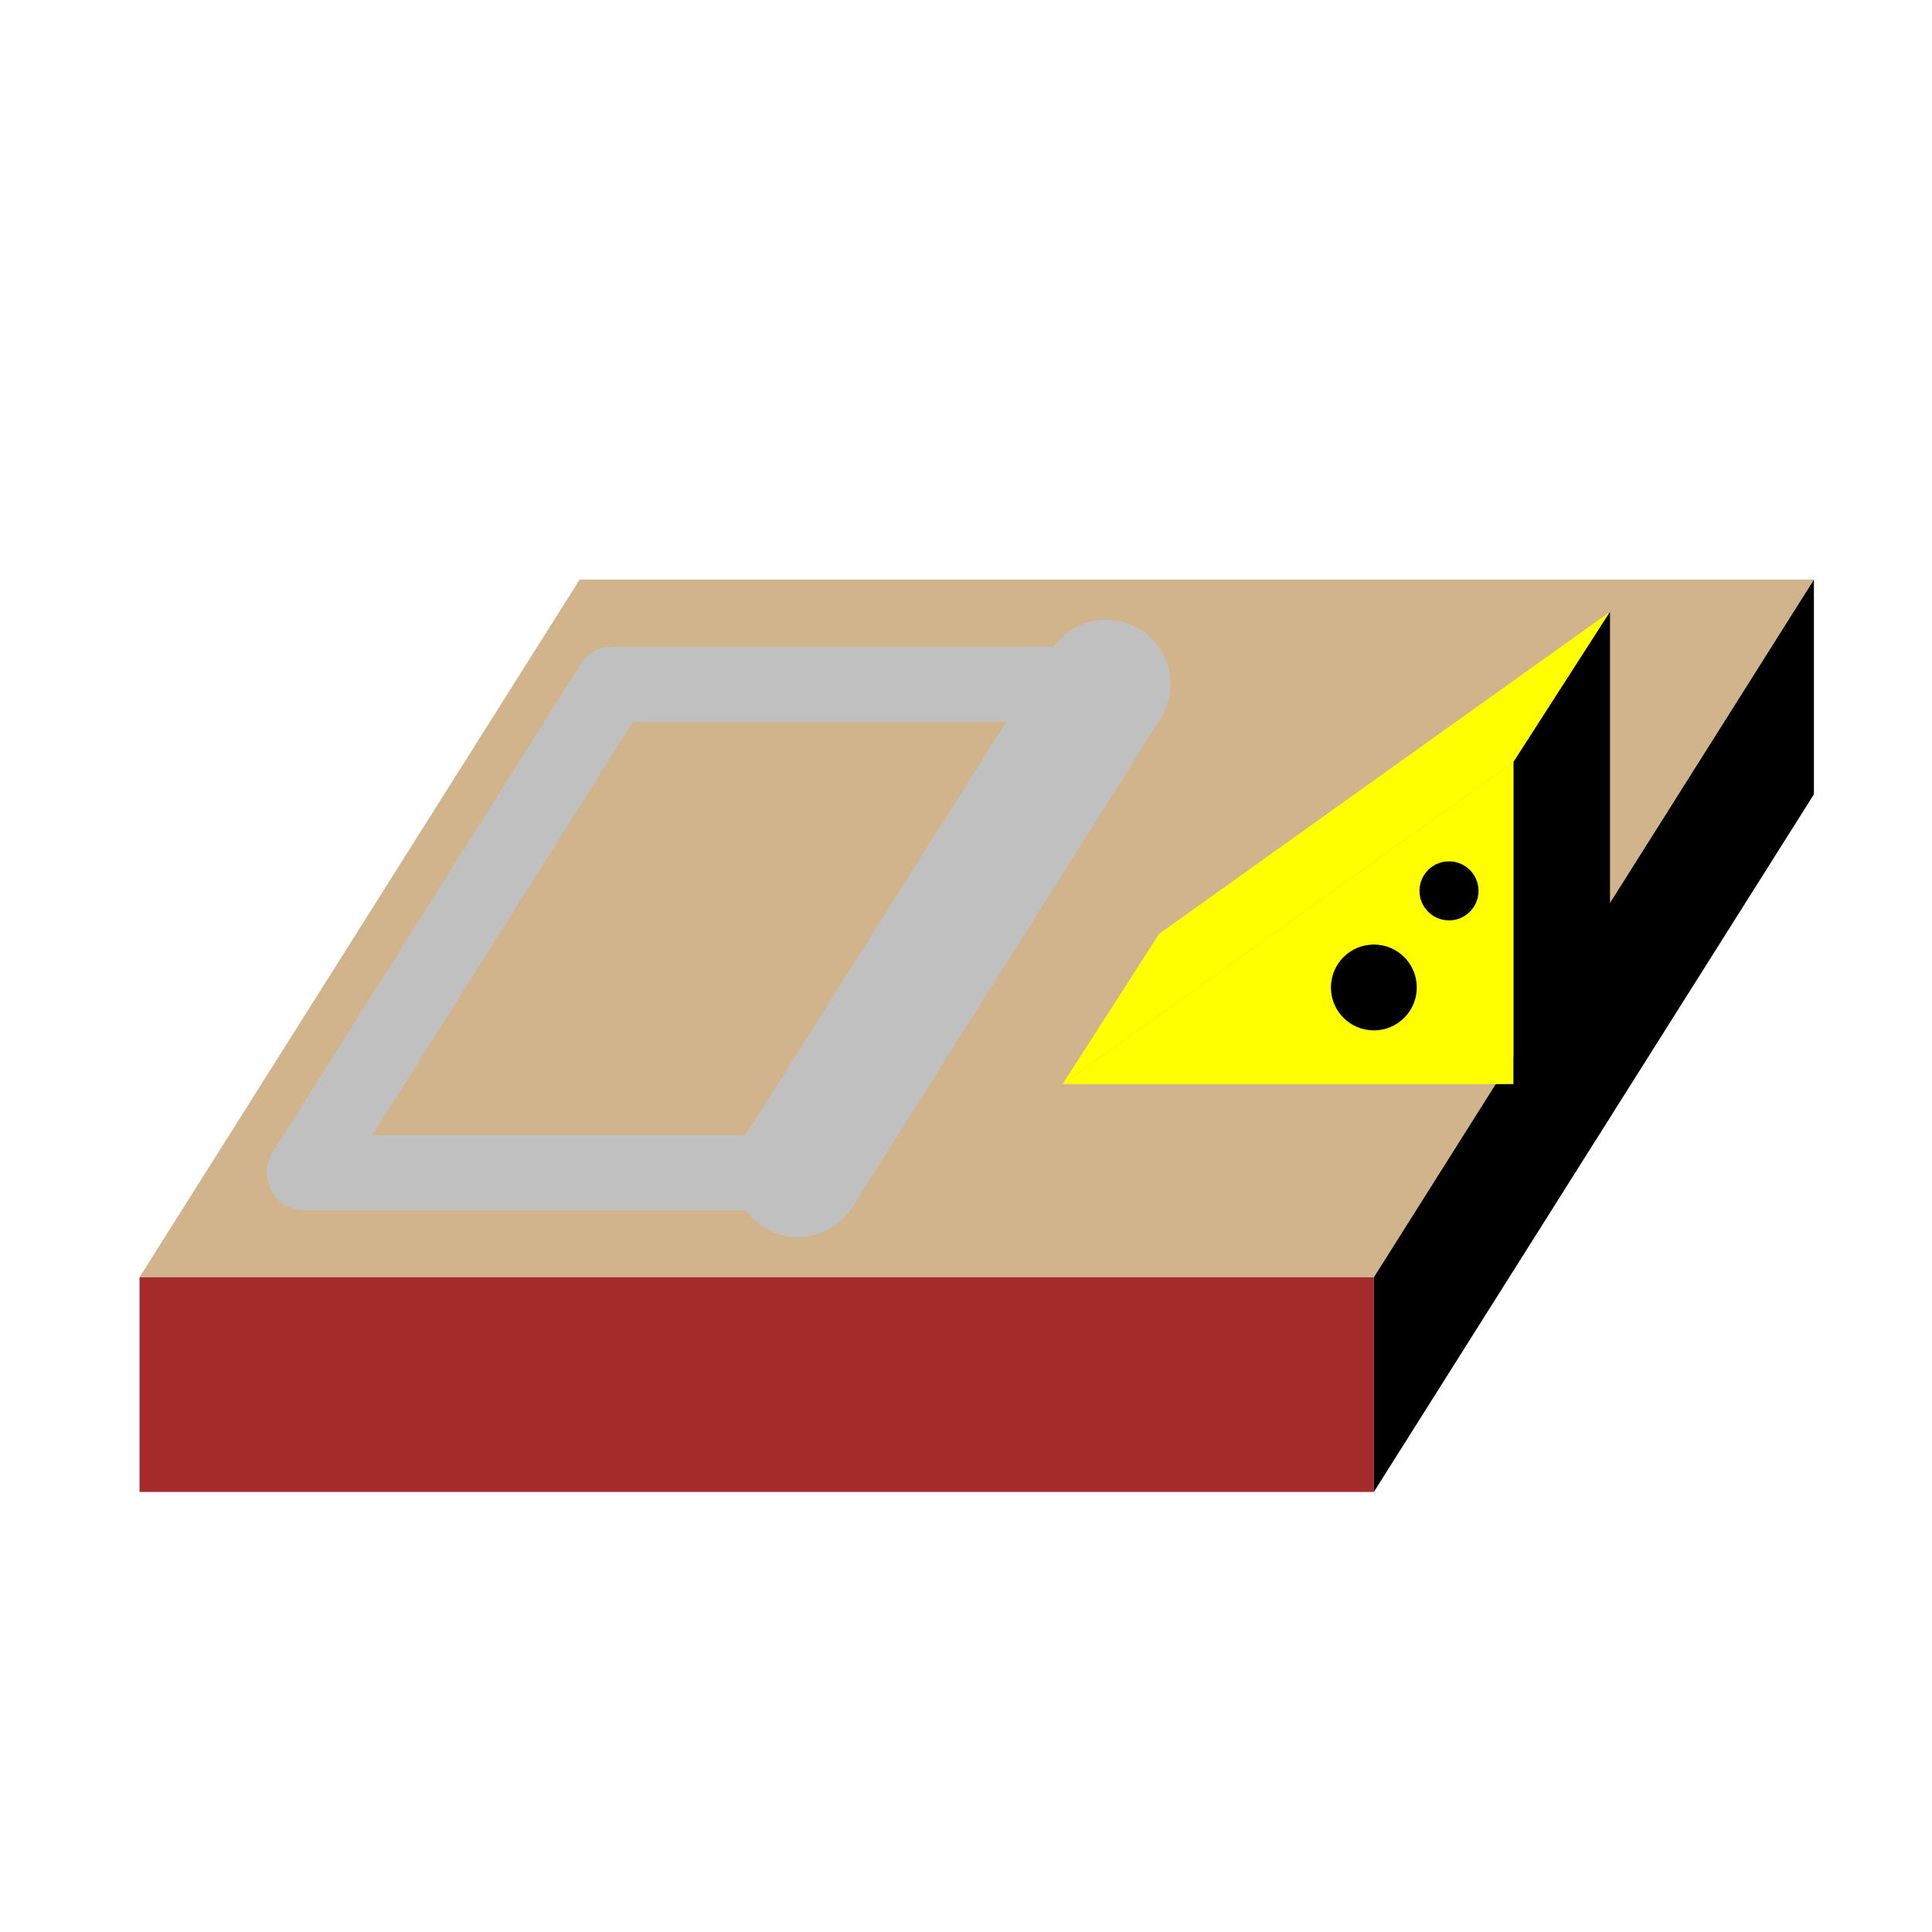
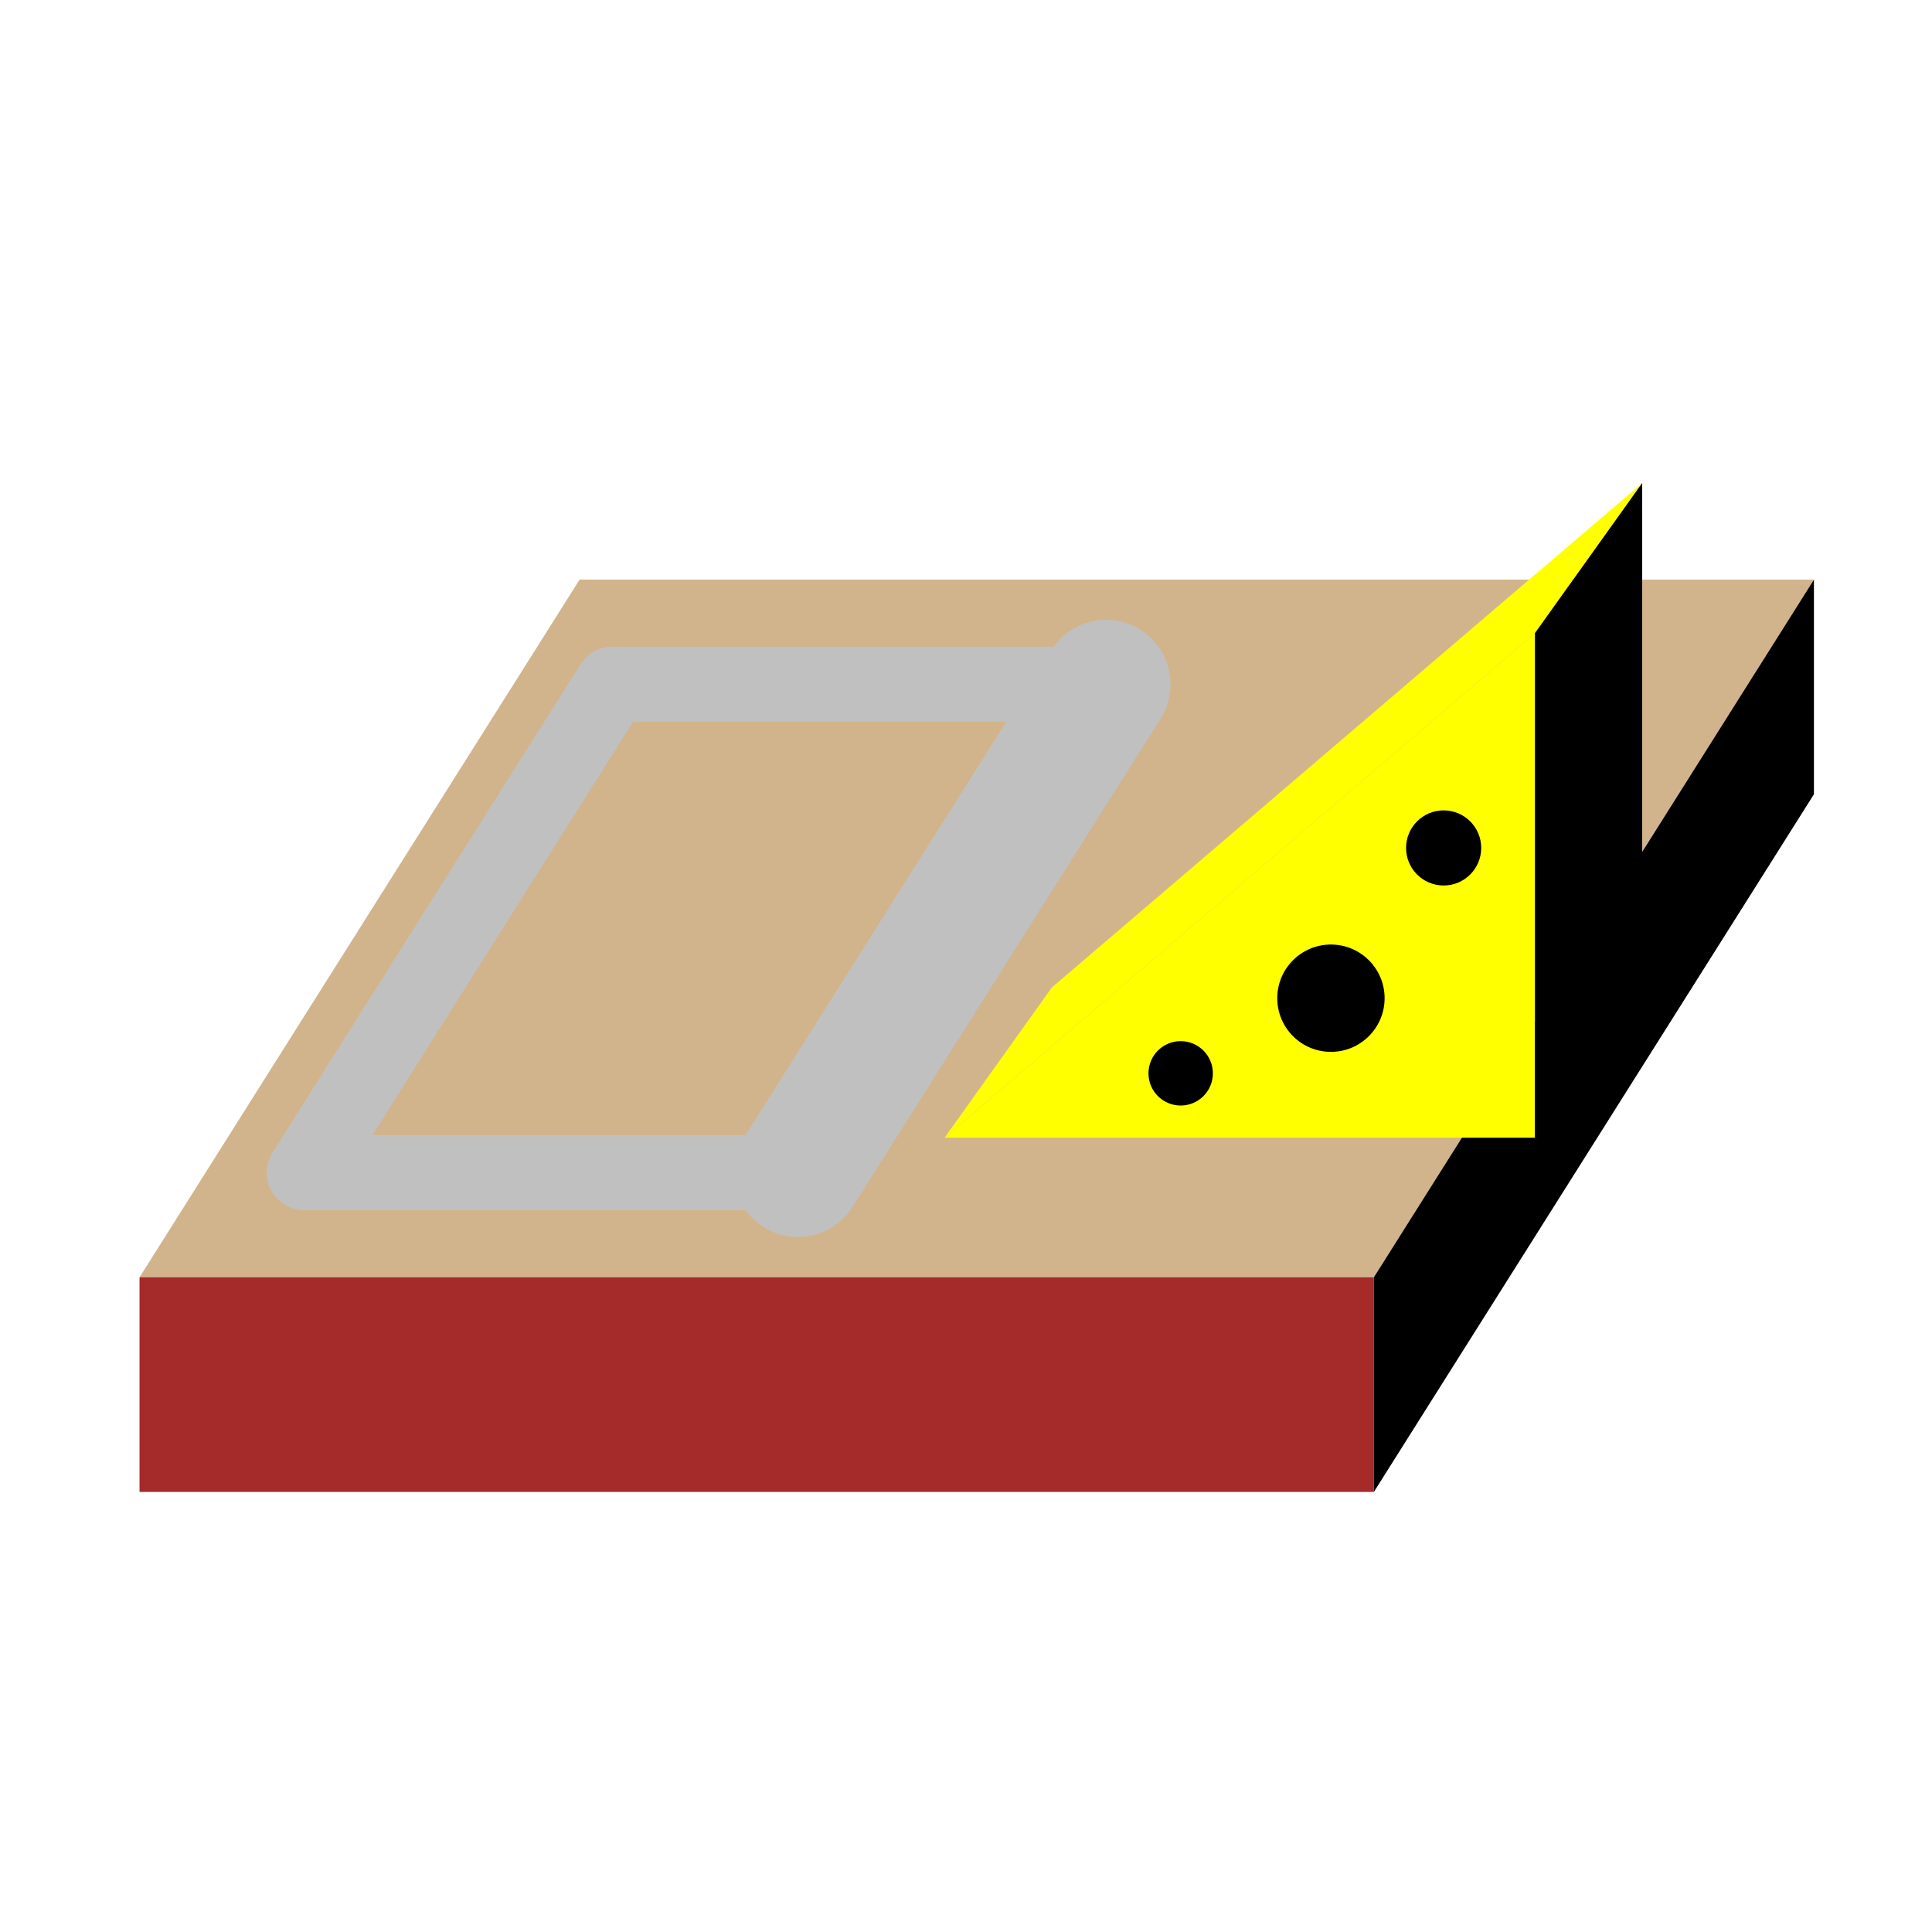
<svg xmlns="http://www.w3.org/2000/svg" viewBox="0 0 36 36" stroke-linecap="round" stroke-linejoin="round">
  <g transform="translate(0 -1.2)">
    <g id="board" stroke="ink">
      <path d="M2.6 25 L10.8 12 L33.8 12 L25.6 25 Z" fill="tan" stroke="none" />
      <path d="M2.6 25 L25.6 25 L25.6 29 L2.6 29 Z" fill="brown" stroke="none" />
      <path d="M25.6 25 L33.8 12 L33.8 16 L25.6 29 Z" fill="brown-shade" stroke="none" />
      <path d="M2.6 25 L10.8 12 L33.8 12 L33.8 16 L25.6 29 L2.6 29 Z" fill="none" />
      <path d="M2.6 25 L25.6 25 L33.8 12 M25.6 25 L25.6 29" fill="none" stroke-width="1.5" />
    </g>
    <g id="bar" fill="none">
      <path d="M14.87 23.05 L5.67 23.05 L11.41 13.95 L20.61 13.95" stroke="ink" stroke-width="3.2" />
      <path d="M14.87 23.05 L5.67 23.05 L11.41 13.95 L20.61 13.95" stroke="silver" stroke-width="1.4" />
      <path d="M14.87 23.05 L20.61 13.95" stroke="ink" stroke-width="4.4" />
      <path d="M14.87 23.05 L20.61 13.95" stroke="silver" stroke-width="2.4" />
    </g>
    <g id="cheese" stroke="ink">
-       <path d="M19.8 21.4 L28.2 15.4 L30 12.6 L21.6 18.6 Z" fill="yellow" stroke="none" />
-       <path d="M28.2 15.4 L28.2 21.4 L30 18.6 L30 12.6 Z" fill="yellow-shade" stroke="none" />
-       <path d="M19.8 21.4 L28.2 21.4 L28.2 15.4 Z" fill="yellow" stroke="none" />
-       <circle cx="25.6" cy="19.6" r="0.8" fill="yellow-shade" stroke="none" />
-       <circle cx="27" cy="17.8" r="0.55" fill="yellow-shade" stroke="none" />
-       <path d="M19.8 21.4 L21.6 18.6 L30 12.6 L30 18.6 L28.2 21.4 Z M19.8 21.4 L28.2 15.4 L30 12.6 M28.2 15.4 L28.2 21.4" fill="none" stroke-width="1.5" />
+       <path d="M17.6 22.4 L28.6 13 L30.6 10.2 L19.6 19.6 Z" fill="yellow" stroke="none" />
+       <path d="M28.6 13 L28.6 22.4 L30.6 19.6 L30.6 10.2 Z" fill="yellow-shade" stroke="none" />
+       <path d="M17.6 22.4 L28.6 22.4 L28.6 13 Z" fill="yellow" stroke="none" />
+       <circle cx="24.8" cy="19.8" r="1" fill="yellow-shade" stroke="none" />
+       <circle cx="26.9" cy="17" r="0.7" fill="yellow-shade" stroke="none" />
+       <circle cx="22" cy="21.2" r="0.6" fill="yellow-shade" stroke="none" />
+       <path d="M17.6 22.4 L19.6 19.6 L30.6 10.2 L30.6 19.6 L28.6 22.4 Z" fill="none" stroke-width="1.75" />
+       <path d="M17.6 22.4 L28.6 13 L30.6 10.2 M28.6 13 L28.6 22.4" fill="none" stroke-width="1.25" />
    </g>
  </g>
</svg>
